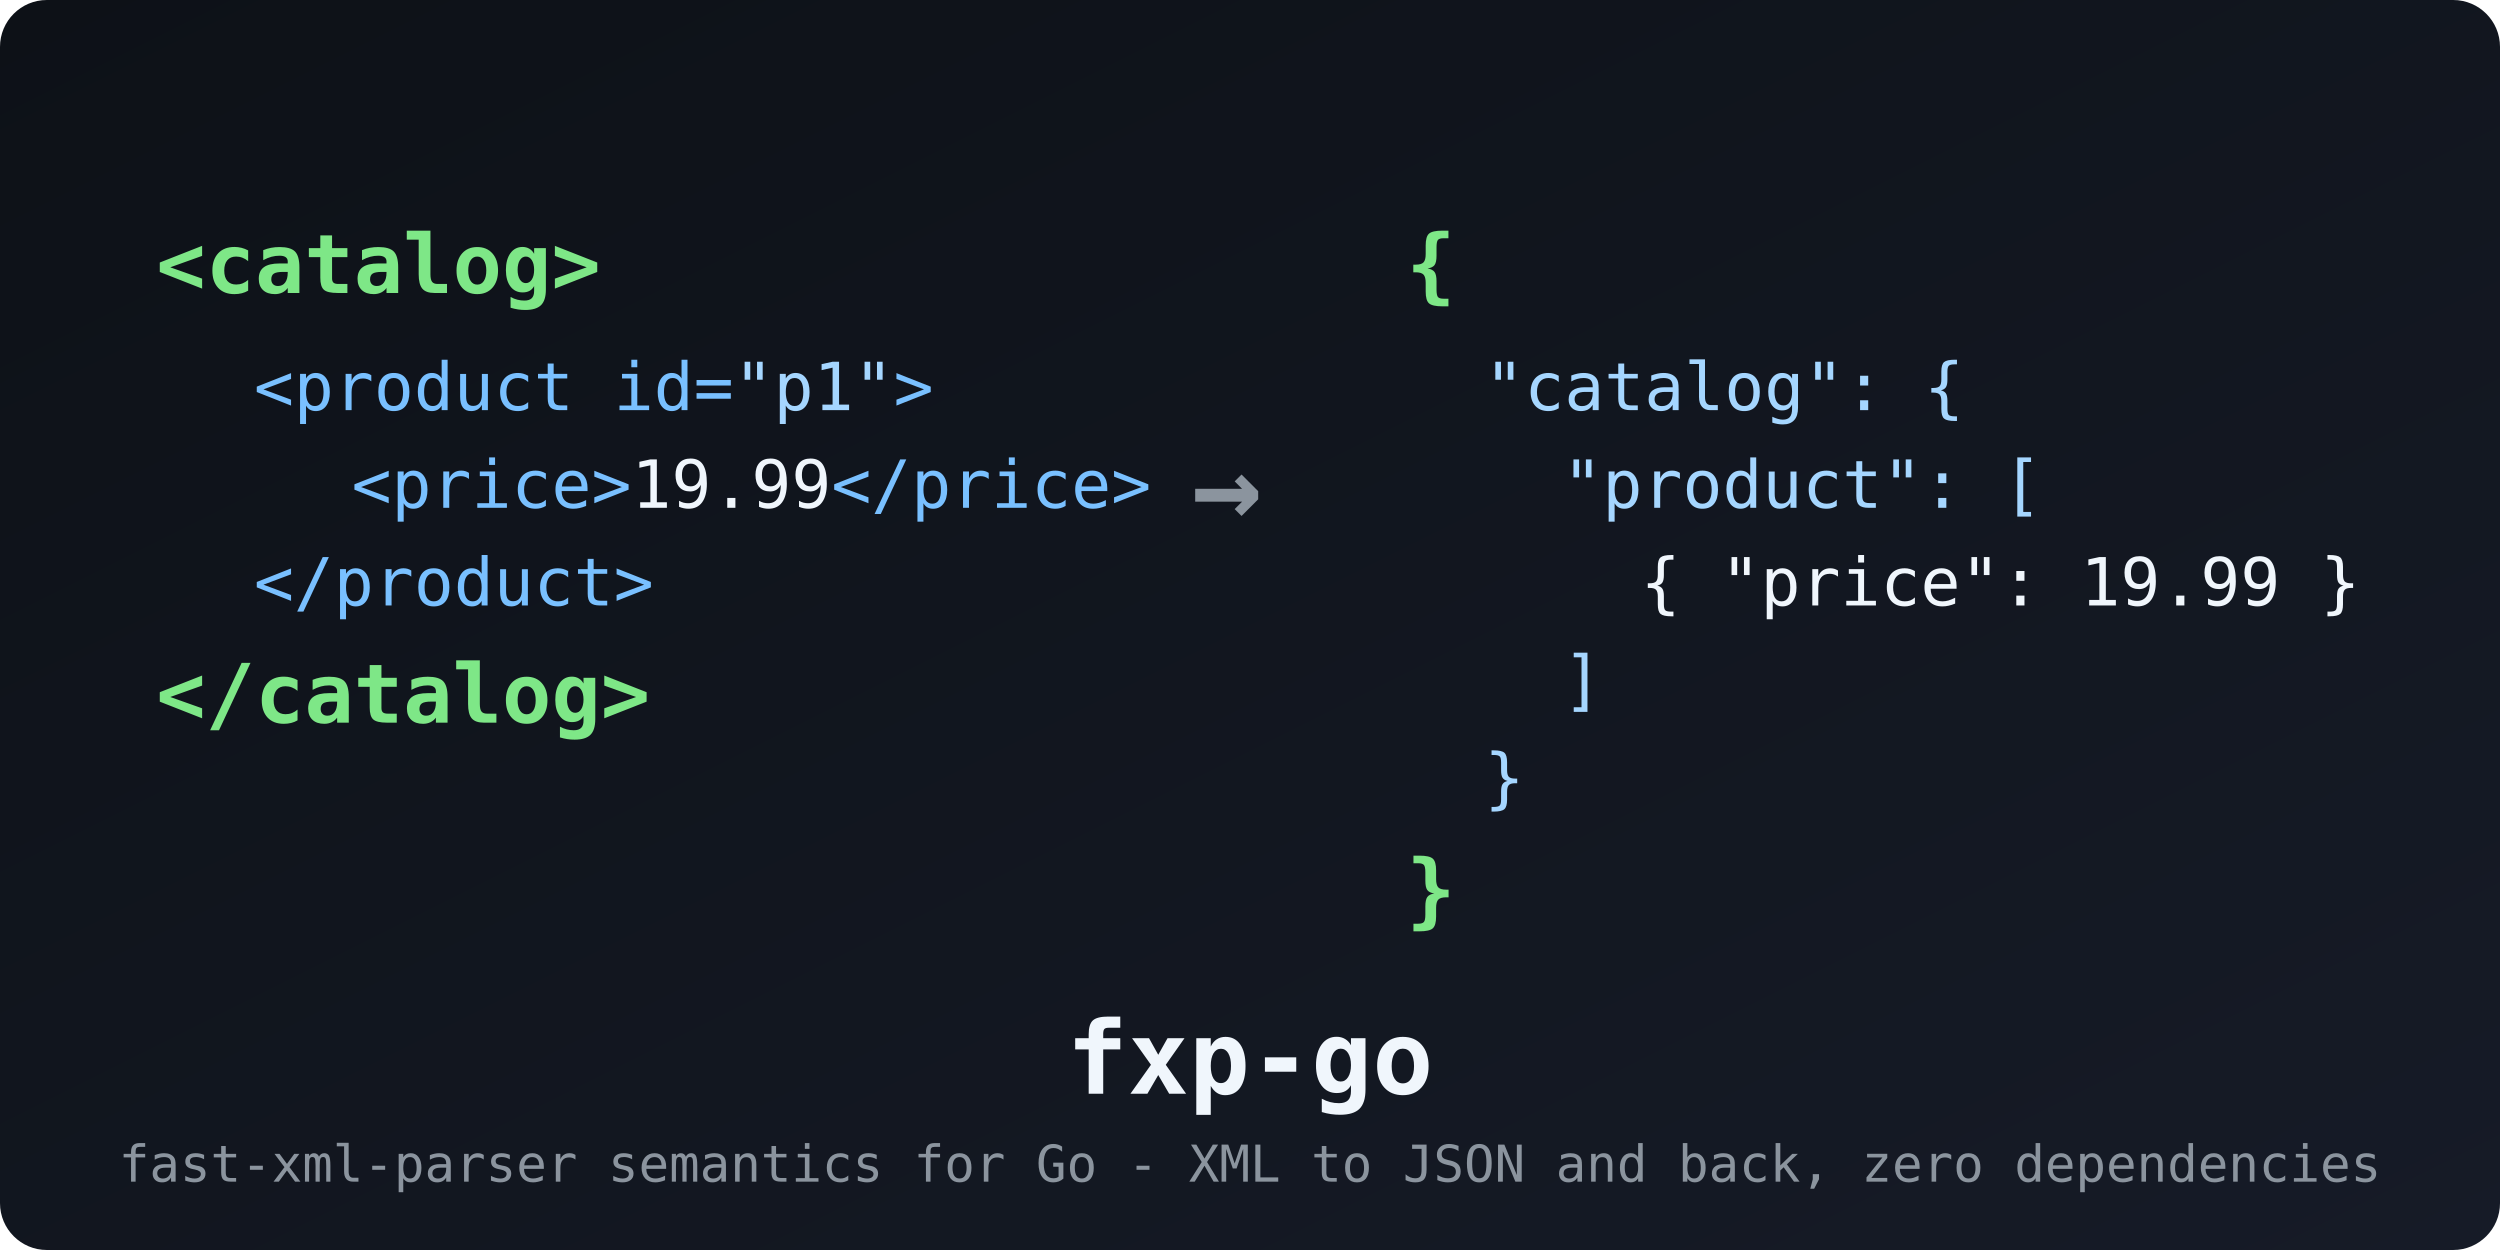
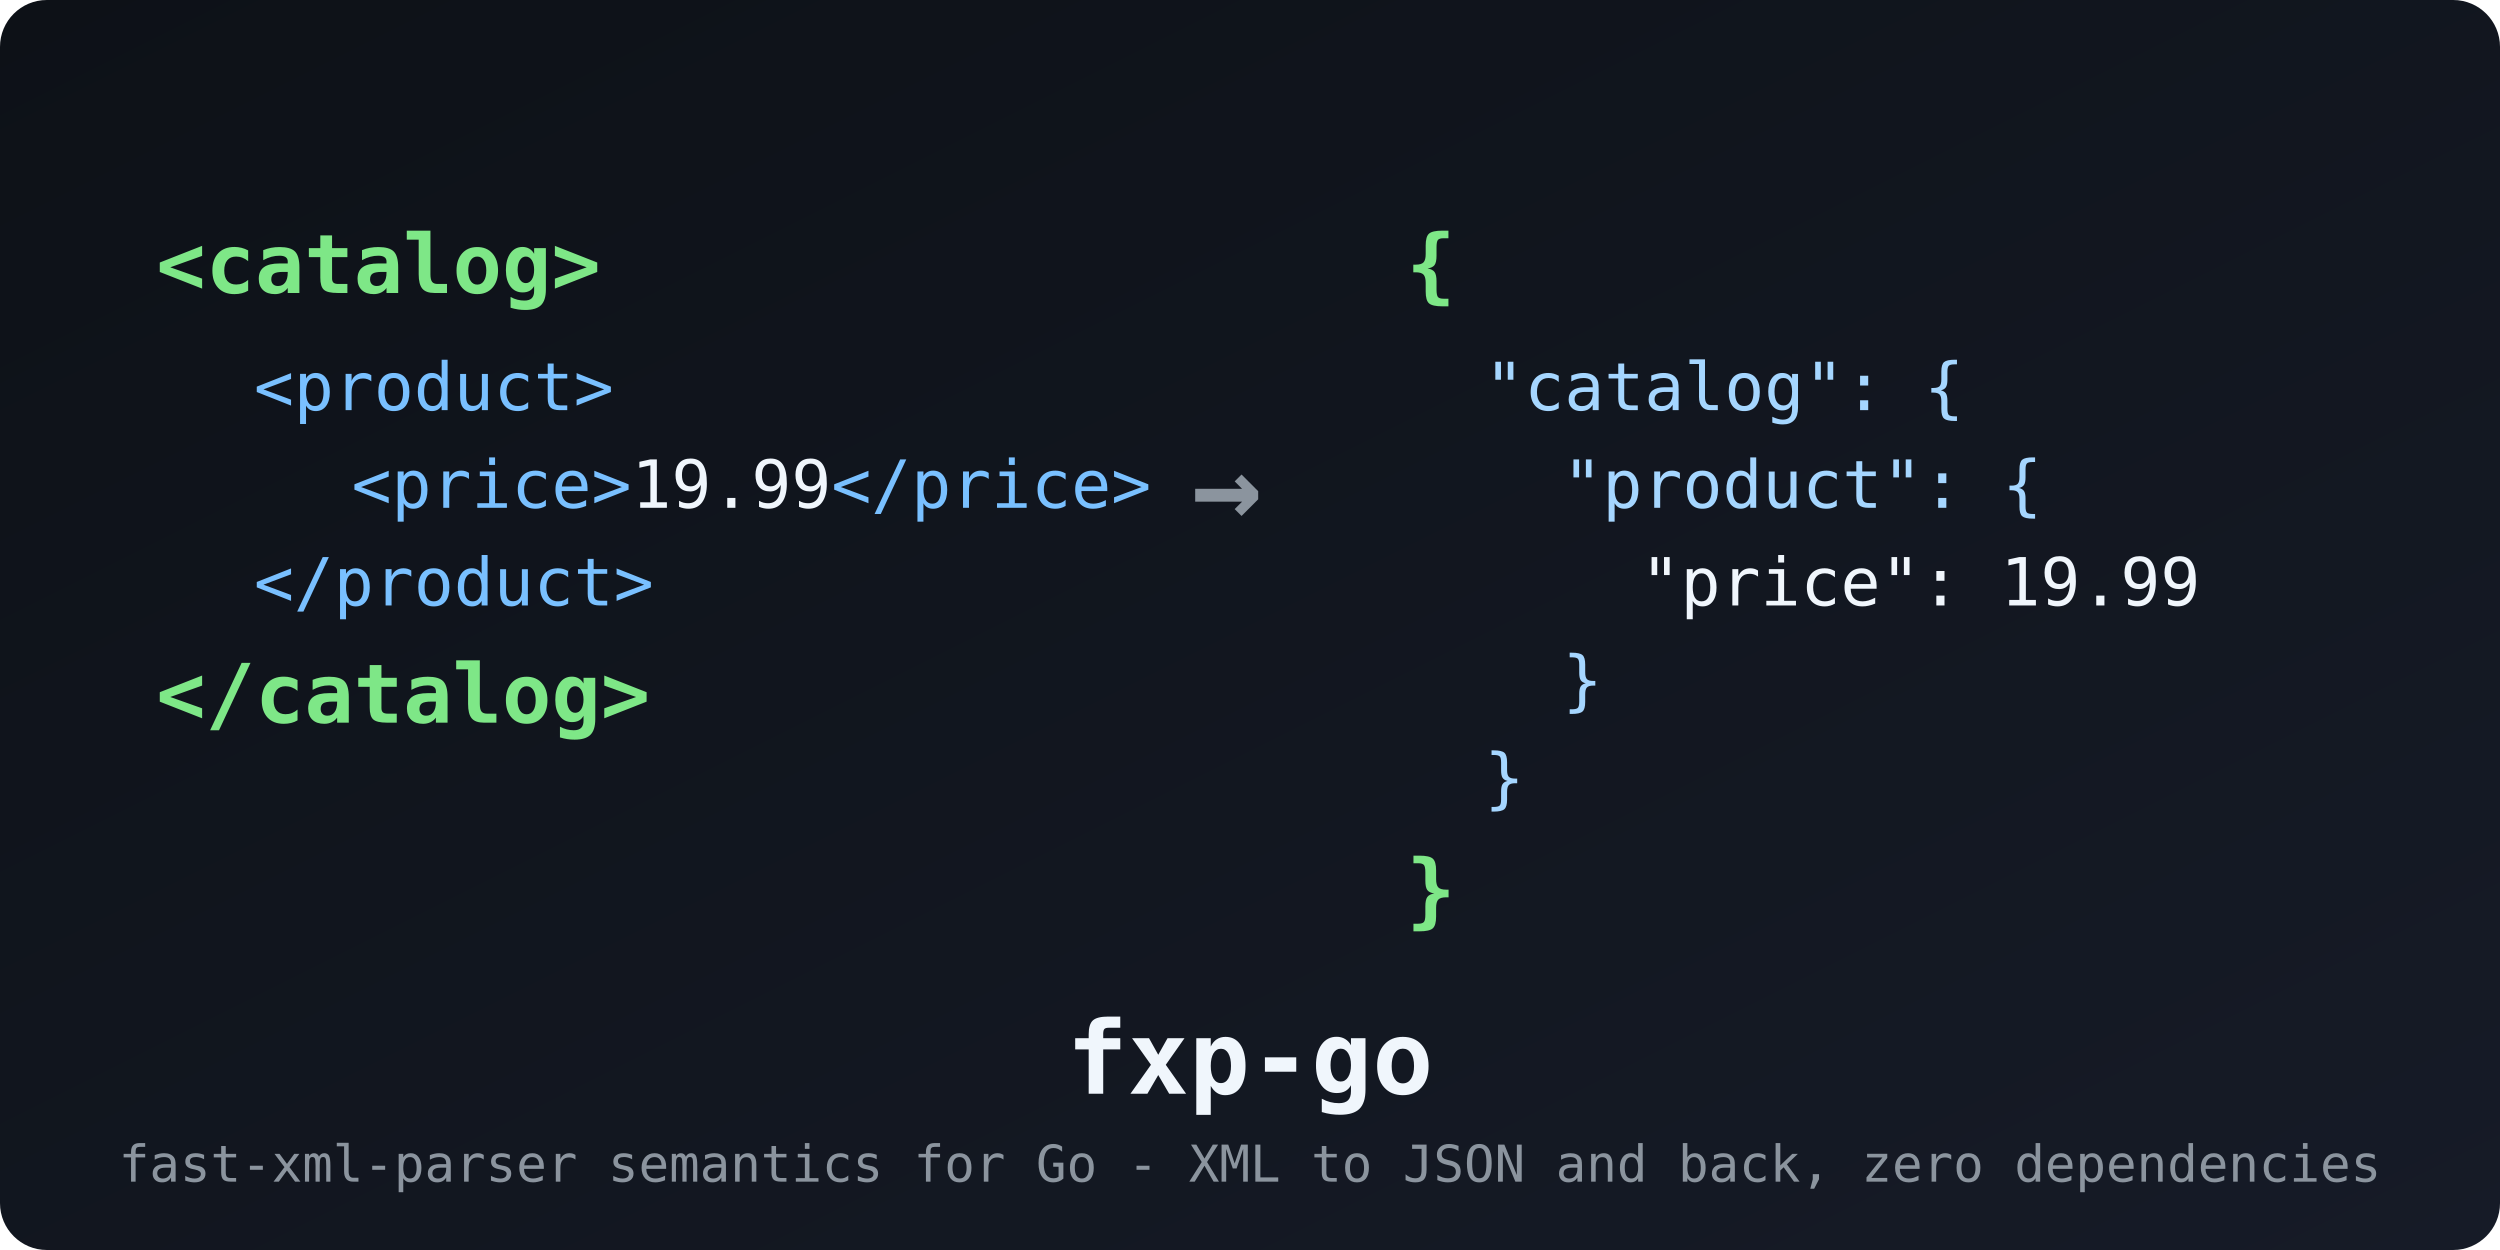
<svg xmlns="http://www.w3.org/2000/svg" width="1280" height="640" viewBox="0 0 1280 640">
  <defs>
    <linearGradient id="bg" x1="0" y1="0" x2="1" y2="1">
      <stop offset="0" stop-color="#0d1117" />
      <stop offset="1" stop-color="#161b27" />
    </linearGradient>
  </defs>
  <rect width="1280" height="640" fill="url(#bg)" rx="24" />
  <g font-family="ui-monospace, SFMono-Regular, Menlo, monospace">
    <text x="80" y="150" fill="#7ee787" font-size="42" font-weight="bold">&lt;catalog&gt;</text>
-     <text x="130" y="210" fill="#79c0ff" font-size="34">&lt;product id=<tspan fill="#a5d6ff">"p1"</tspan>&gt;</text>
+     <text x="130" y="210" fill="#79c0ff" font-size="34">&lt;product&gt;</text>
    <text x="180" y="260" fill="#79c0ff" font-size="34">&lt;price&gt;<tspan fill="#f0f6fc">19.99</tspan>&lt;/price&gt;</text>
    <text x="130" y="310" fill="#79c0ff" font-size="34">&lt;/product&gt;</text>
    <text x="80" y="370" fill="#7ee787" font-size="42" font-weight="bold">&lt;/catalog&gt;</text>
    <text x="610" y="270" fill="#8b949e" font-size="60" font-weight="bold">→</text>
    <text x="720" y="150" fill="#7ee787" font-size="42" font-weight="bold">{</text>
    <text x="760" y="210" fill="#a5d6ff" font-size="34">"catalog": {</text>
-     <text x="800" y="260" fill="#a5d6ff" font-size="34">"product": [</text>
-     <text x="840" y="310" fill="#f0f6fc" font-size="34">{ "price": 19.99 }</text>
-     <text x="800" y="360" fill="#a5d6ff" font-size="34">]</text>
+     <text x="800" y="260" fill="#a5d6ff" font-size="34">"product": {</text>
+     <text x="840" y="310" fill="#f0f6fc" font-size="34">"price": 19.99</text>
+     <text x="800" y="360" fill="#a5d6ff" font-size="34">}</text>
    <text x="760" y="410" fill="#a5d6ff" font-size="34">}</text>
    <text x="720" y="470" fill="#7ee787" font-size="42" font-weight="bold">}</text>
  </g>
  <text x="640" y="560" text-anchor="middle" fill="#f0f6fc" font-family="ui-monospace, SFMono-Regular, Menlo, monospace" font-size="52" font-weight="bold">fxp-go</text>
  <text x="640" y="605" text-anchor="middle" fill="#8b949e" font-family="ui-monospace, SFMono-Regular, Menlo, monospace" font-size="26">fast-xml-parser semantics for Go - XML to JSON and back, zero dependencies</text>
</svg>
